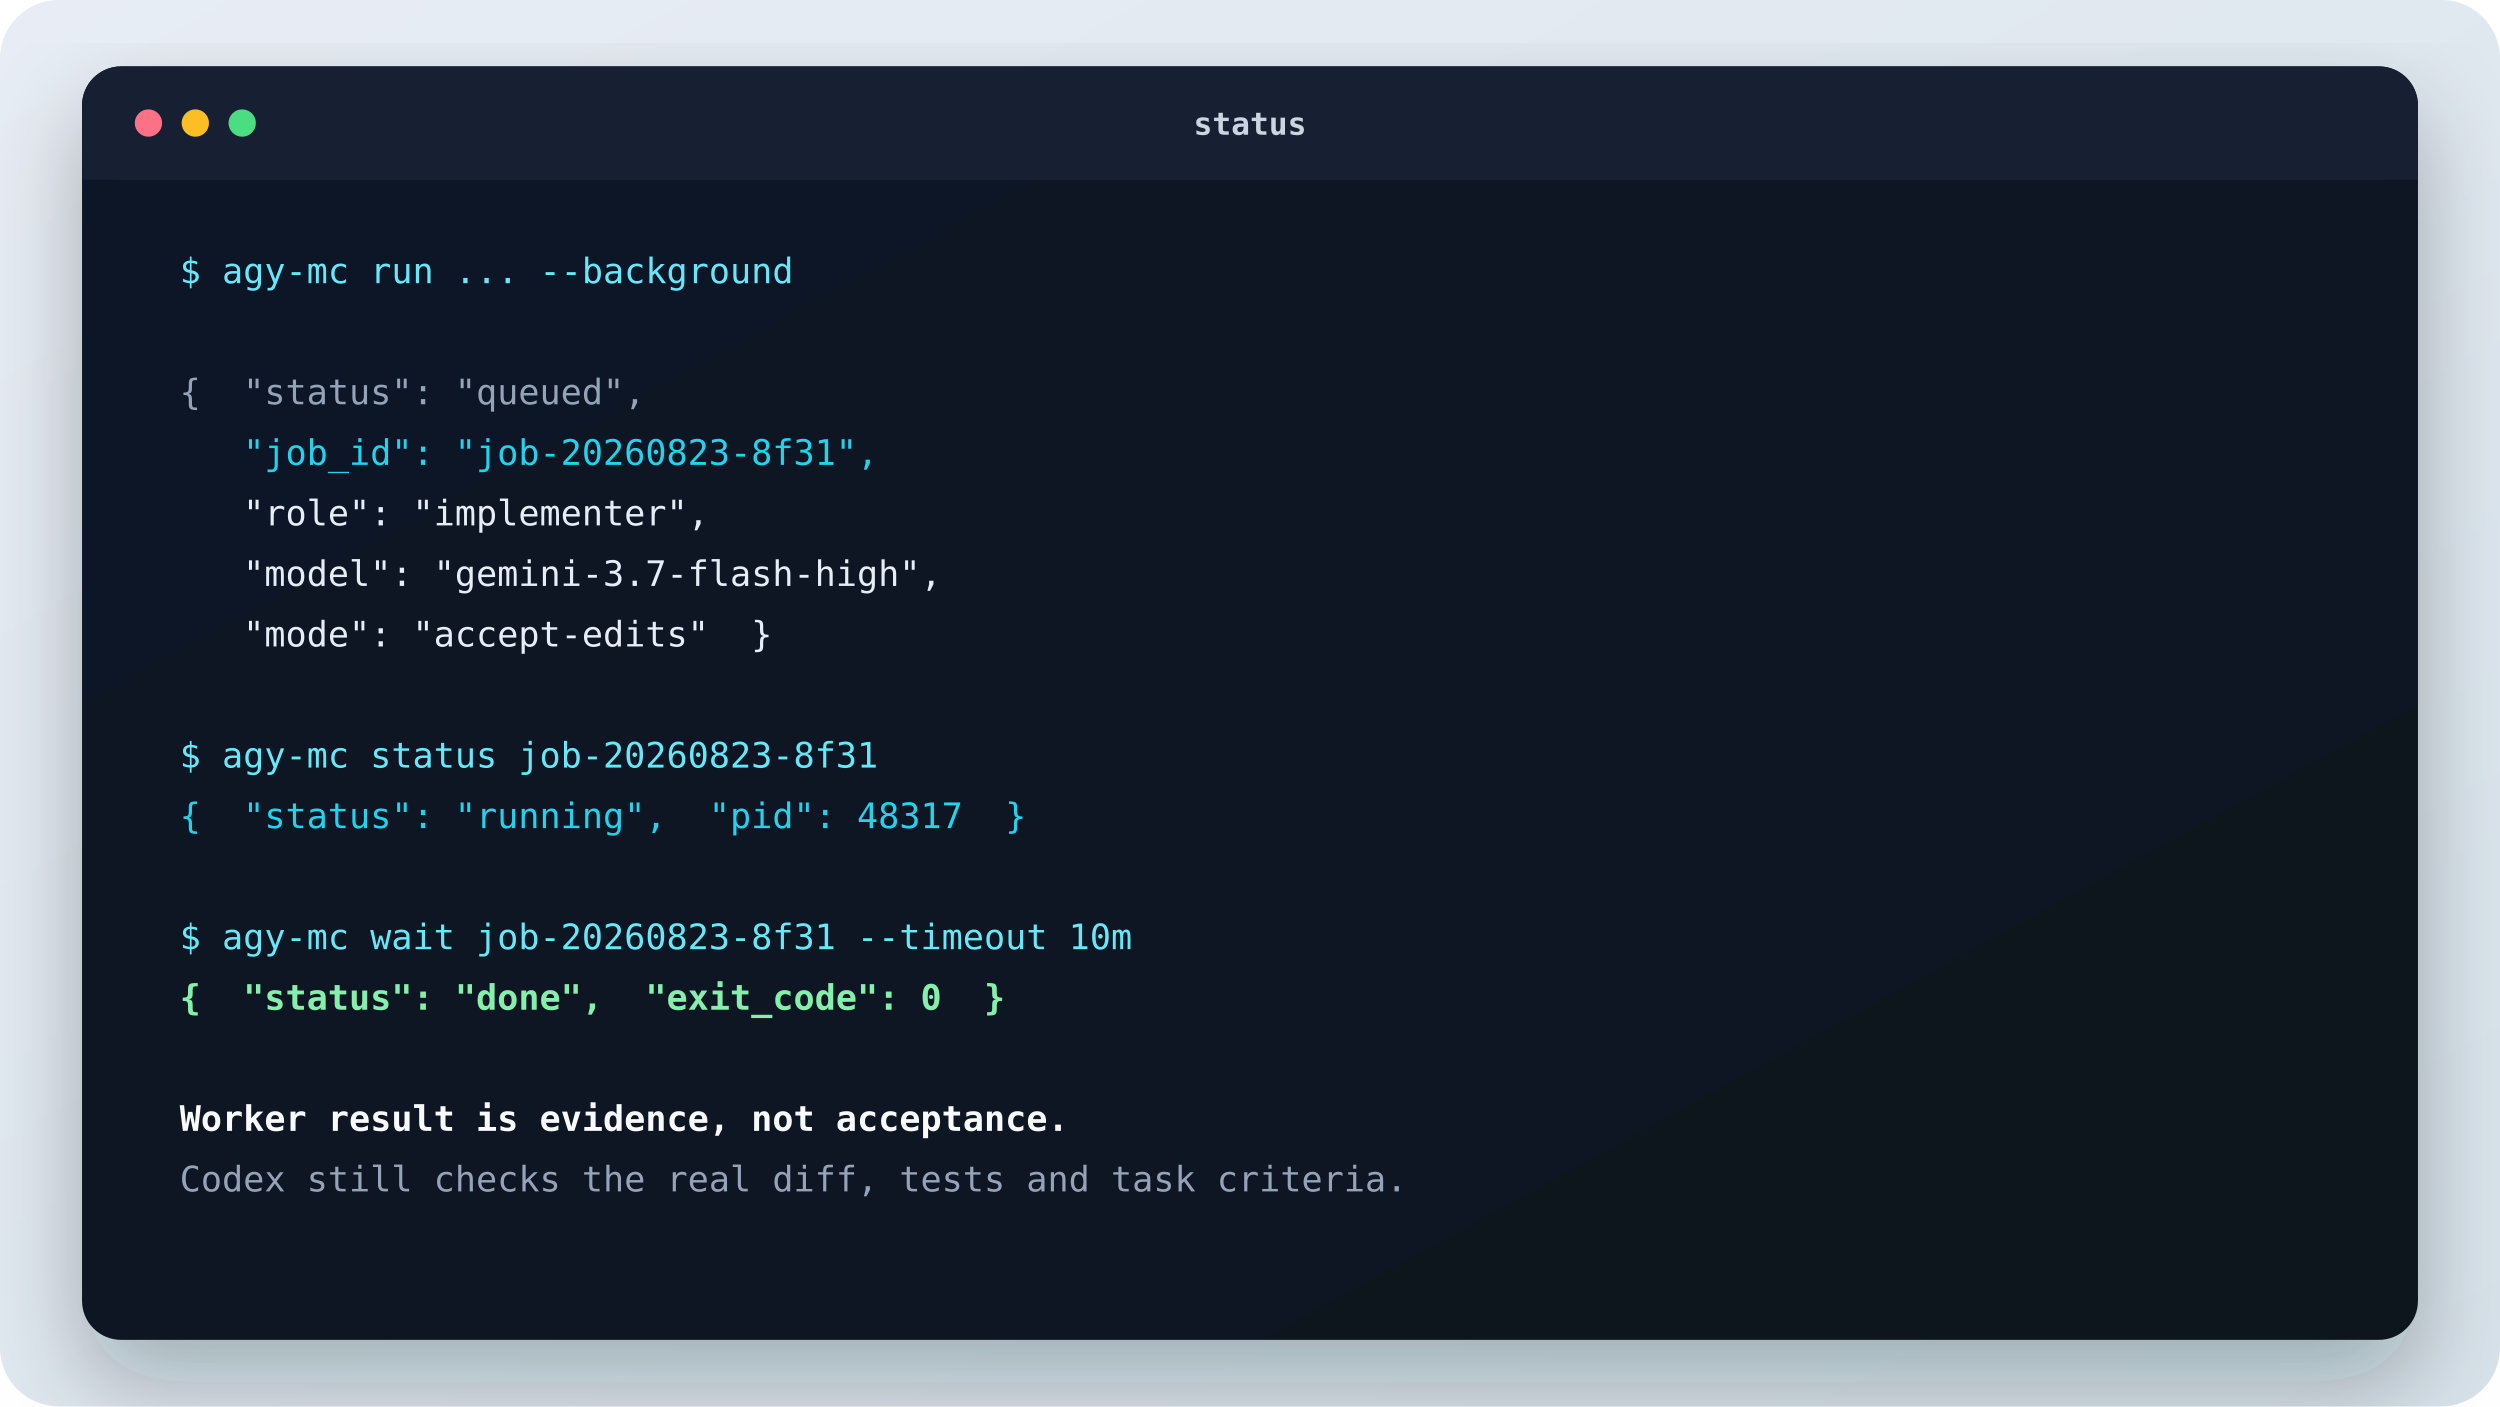
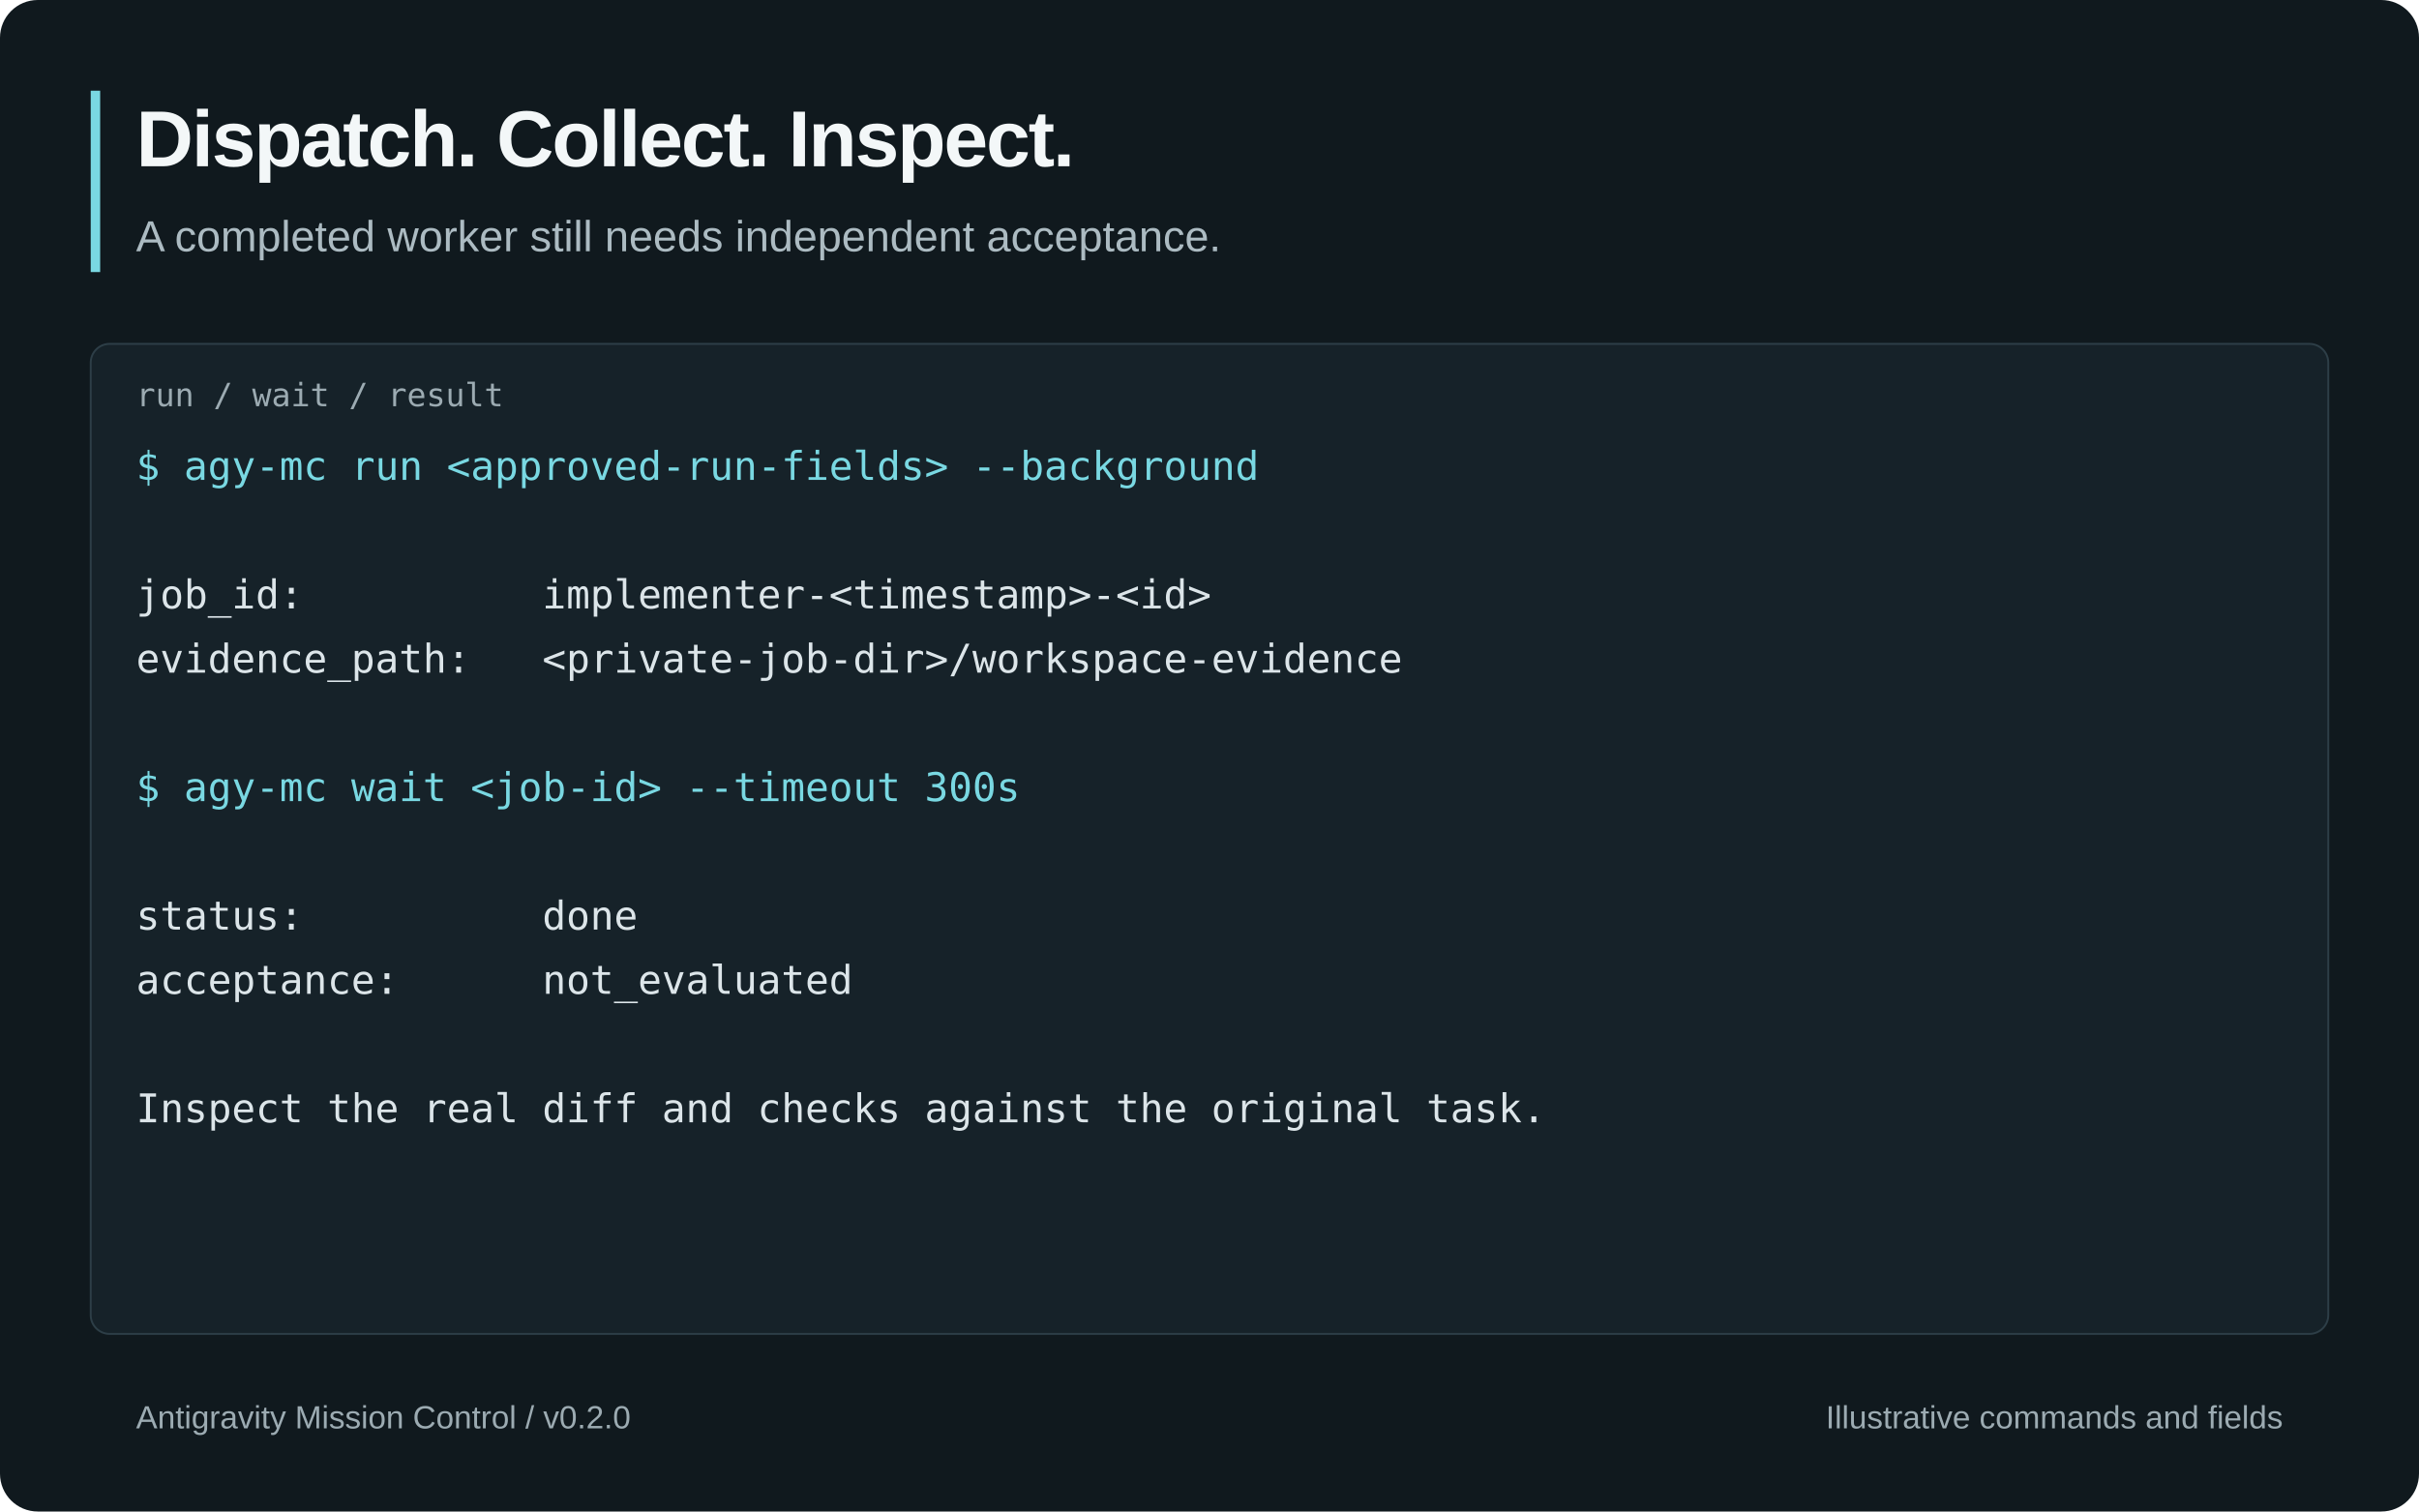
- <svg xmlns="http://www.w3.org/2000/svg" width="1280" height="720" viewBox="0 0 1280 720" role="img" aria-labelledby="title desc">
-   <defs>
-     <linearGradient id="page" x1="0" y1="0" x2="1" y2="1">
-       <stop stop-color="#e8edf5" />
-       <stop offset="1" stop-color="#d7e2ea" />
-     </linearGradient>
-     <linearGradient id="terminal" x1="0" y1="0" x2="1" y2="1">
-       <stop stop-color="#111827" />
-       <stop offset="1" stop-color="#08151d" />
-     </linearGradient>
-     <filter id="shadow" x="-20%" y="-20%" width="140%" height="160%">
-       <feDropShadow dx="0" dy="22" stdDeviation="24" flood-color="#0f172a" flood-opacity=".28" />
-     </filter>
-   </defs>
-   <rect width="1280" height="720" rx="30" fill="url(#page)" />
-   <rect x="42" y="34" width="1196" height="652" rx="20" fill="url(#terminal)" filter="url(#shadow)" />
-   <rect x="42" y="34" width="1196" height="58" rx="20" fill="#172033" />
-   <path d="M42 72h1196v20H42z" fill="#172033" />
-   <circle cx="76" cy="63" r="7" fill="#fb7185" />
-   <circle cx="100" cy="63" r="7" fill="#fbbf24" />
-   <circle cx="124" cy="63" r="7" fill="#4ade80" />
-   <text x="640" y="69" text-anchor="middle" fill="#cbd5e1" font-family="ui-monospace, SFMono-Regular, Menlo, monospace" font-size="16" font-weight="700">status</text>
-   <g xml:space="preserve" font-family="ui-monospace, SFMono-Regular, Menlo, monospace" font-size="18">
-     <text x="92" y="145" fill="#67e8f9" font-weight="500">$ agy-mc run ... --background</text>
-     <text x="92" y="176" fill="#e6edf7" font-weight="500" />
-     <text x="92" y="207" fill="#94a3b8" font-weight="500">{  "status": "queued",</text>
-     <text x="92" y="238" fill="#22d3ee" font-weight="500">   "job_id": "job-20260823-8f31",</text>
-     <text x="92" y="269" fill="#e6edf7" font-weight="500">   "role": "implementer",</text>
-     <text x="92" y="300" fill="#e6edf7" font-weight="500">   "model": "gemini-3.7-flash-high",</text>
-     <text x="92" y="331" fill="#e6edf7" font-weight="500">   "mode": "accept-edits"  }</text>
-     <text x="92" y="362" fill="#e6edf7" font-weight="500" />
-     <text x="92" y="393" fill="#67e8f9" font-weight="500">$ agy-mc status job-20260823-8f31</text>
-     <text x="92" y="424" fill="#22d3ee" font-weight="500">{  "status": "running",  "pid": 48317  }</text>
-     <text x="92" y="455" fill="#e6edf7" font-weight="500" />
-     <text x="92" y="486" fill="#67e8f9" font-weight="500">$ agy-mc wait job-20260823-8f31 --timeout 10m</text>
-     <text x="92" y="517" fill="#86efac" font-weight="700">{  "status": "done",  "exit_code": 0  }</text>
-     <text x="92" y="548" fill="#e6edf7" font-weight="500" />
-     <text x="92" y="579" fill="#f8fafc" font-weight="700">Worker result is evidence, not acceptance.</text>
-     <text x="92" y="610" fill="#94a3b8" font-weight="500">Codex still checks the real diff, tests and task criteria.</text>
+ <svg xmlns="http://www.w3.org/2000/svg" width="1280" height="800" viewBox="0 0 1280 800" role="img" aria-labelledby="title desc">
+   <rect width="1280" height="800" rx="20" fill="#10191e" />
+   <rect x="48" y="48" width="5" height="96" fill="#79d8e2" />
+   <text x="72" y="88" font-family="Arial, Helvetica, sans-serif" font-size="42" font-weight="700" letter-spacing="-1" fill="#f3f7f8">Dispatch. Collect. Inspect.</text>
+   <text x="72" y="133" font-family="Arial, Helvetica, sans-serif" font-size="23" fill="#acbbc2">A completed worker still needs independent acceptance.</text>
+   <rect x="48" y="182" width="1184" height="524" rx="10" fill="#162229" stroke="#2d3e47" />
+   <text x="72" y="215" font-family="Menlo, monospace" font-size="17" fill="#9cabb2">run / wait / result</text>
+   <g xml:space="preserve" font-family="Menlo, Consolas, monospace" font-size="21">
+     <text x="72" y="254" fill="#79d8e2">$ agy-mc run &lt;approved-run-fields&gt; --background</text>
+     <text x="72" y="288" fill="#dce5e9" />
+     <text x="72" y="322" fill="#dce5e9">job_id:          implementer-&lt;timestamp&gt;-&lt;id&gt;</text>
+     <text x="72" y="356" fill="#dce5e9">evidence_path:   &lt;private-job-dir&gt;/workspace-evidence</text>
+     <text x="72" y="390" fill="#dce5e9" />
+     <text x="72" y="424" fill="#79d8e2">$ agy-mc wait &lt;job-id&gt; --timeout 300s</text>
+     <text x="72" y="458" fill="#dce5e9" />
+     <text x="72" y="492" fill="#dce5e9">status:          done</text>
+     <text x="72" y="526" fill="#dce5e9">acceptance:      not_evaluated</text>
+     <text x="72" y="560" fill="#dce5e9" />
+     <text x="72" y="594" fill="#dce5e9">Inspect the real diff and checks against the original task.</text>
  </g>
+   <text x="72" y="756" font-family="Arial, Helvetica, sans-serif" font-size="17" fill="#9cabb2">Antigravity Mission Control  /  v0.2.0</text>
+   <text x="1208" y="756" text-anchor="end" font-family="Arial, Helvetica, sans-serif" font-size="17" fill="#9cabb2">Illustrative commands and fields</text>
</svg>
